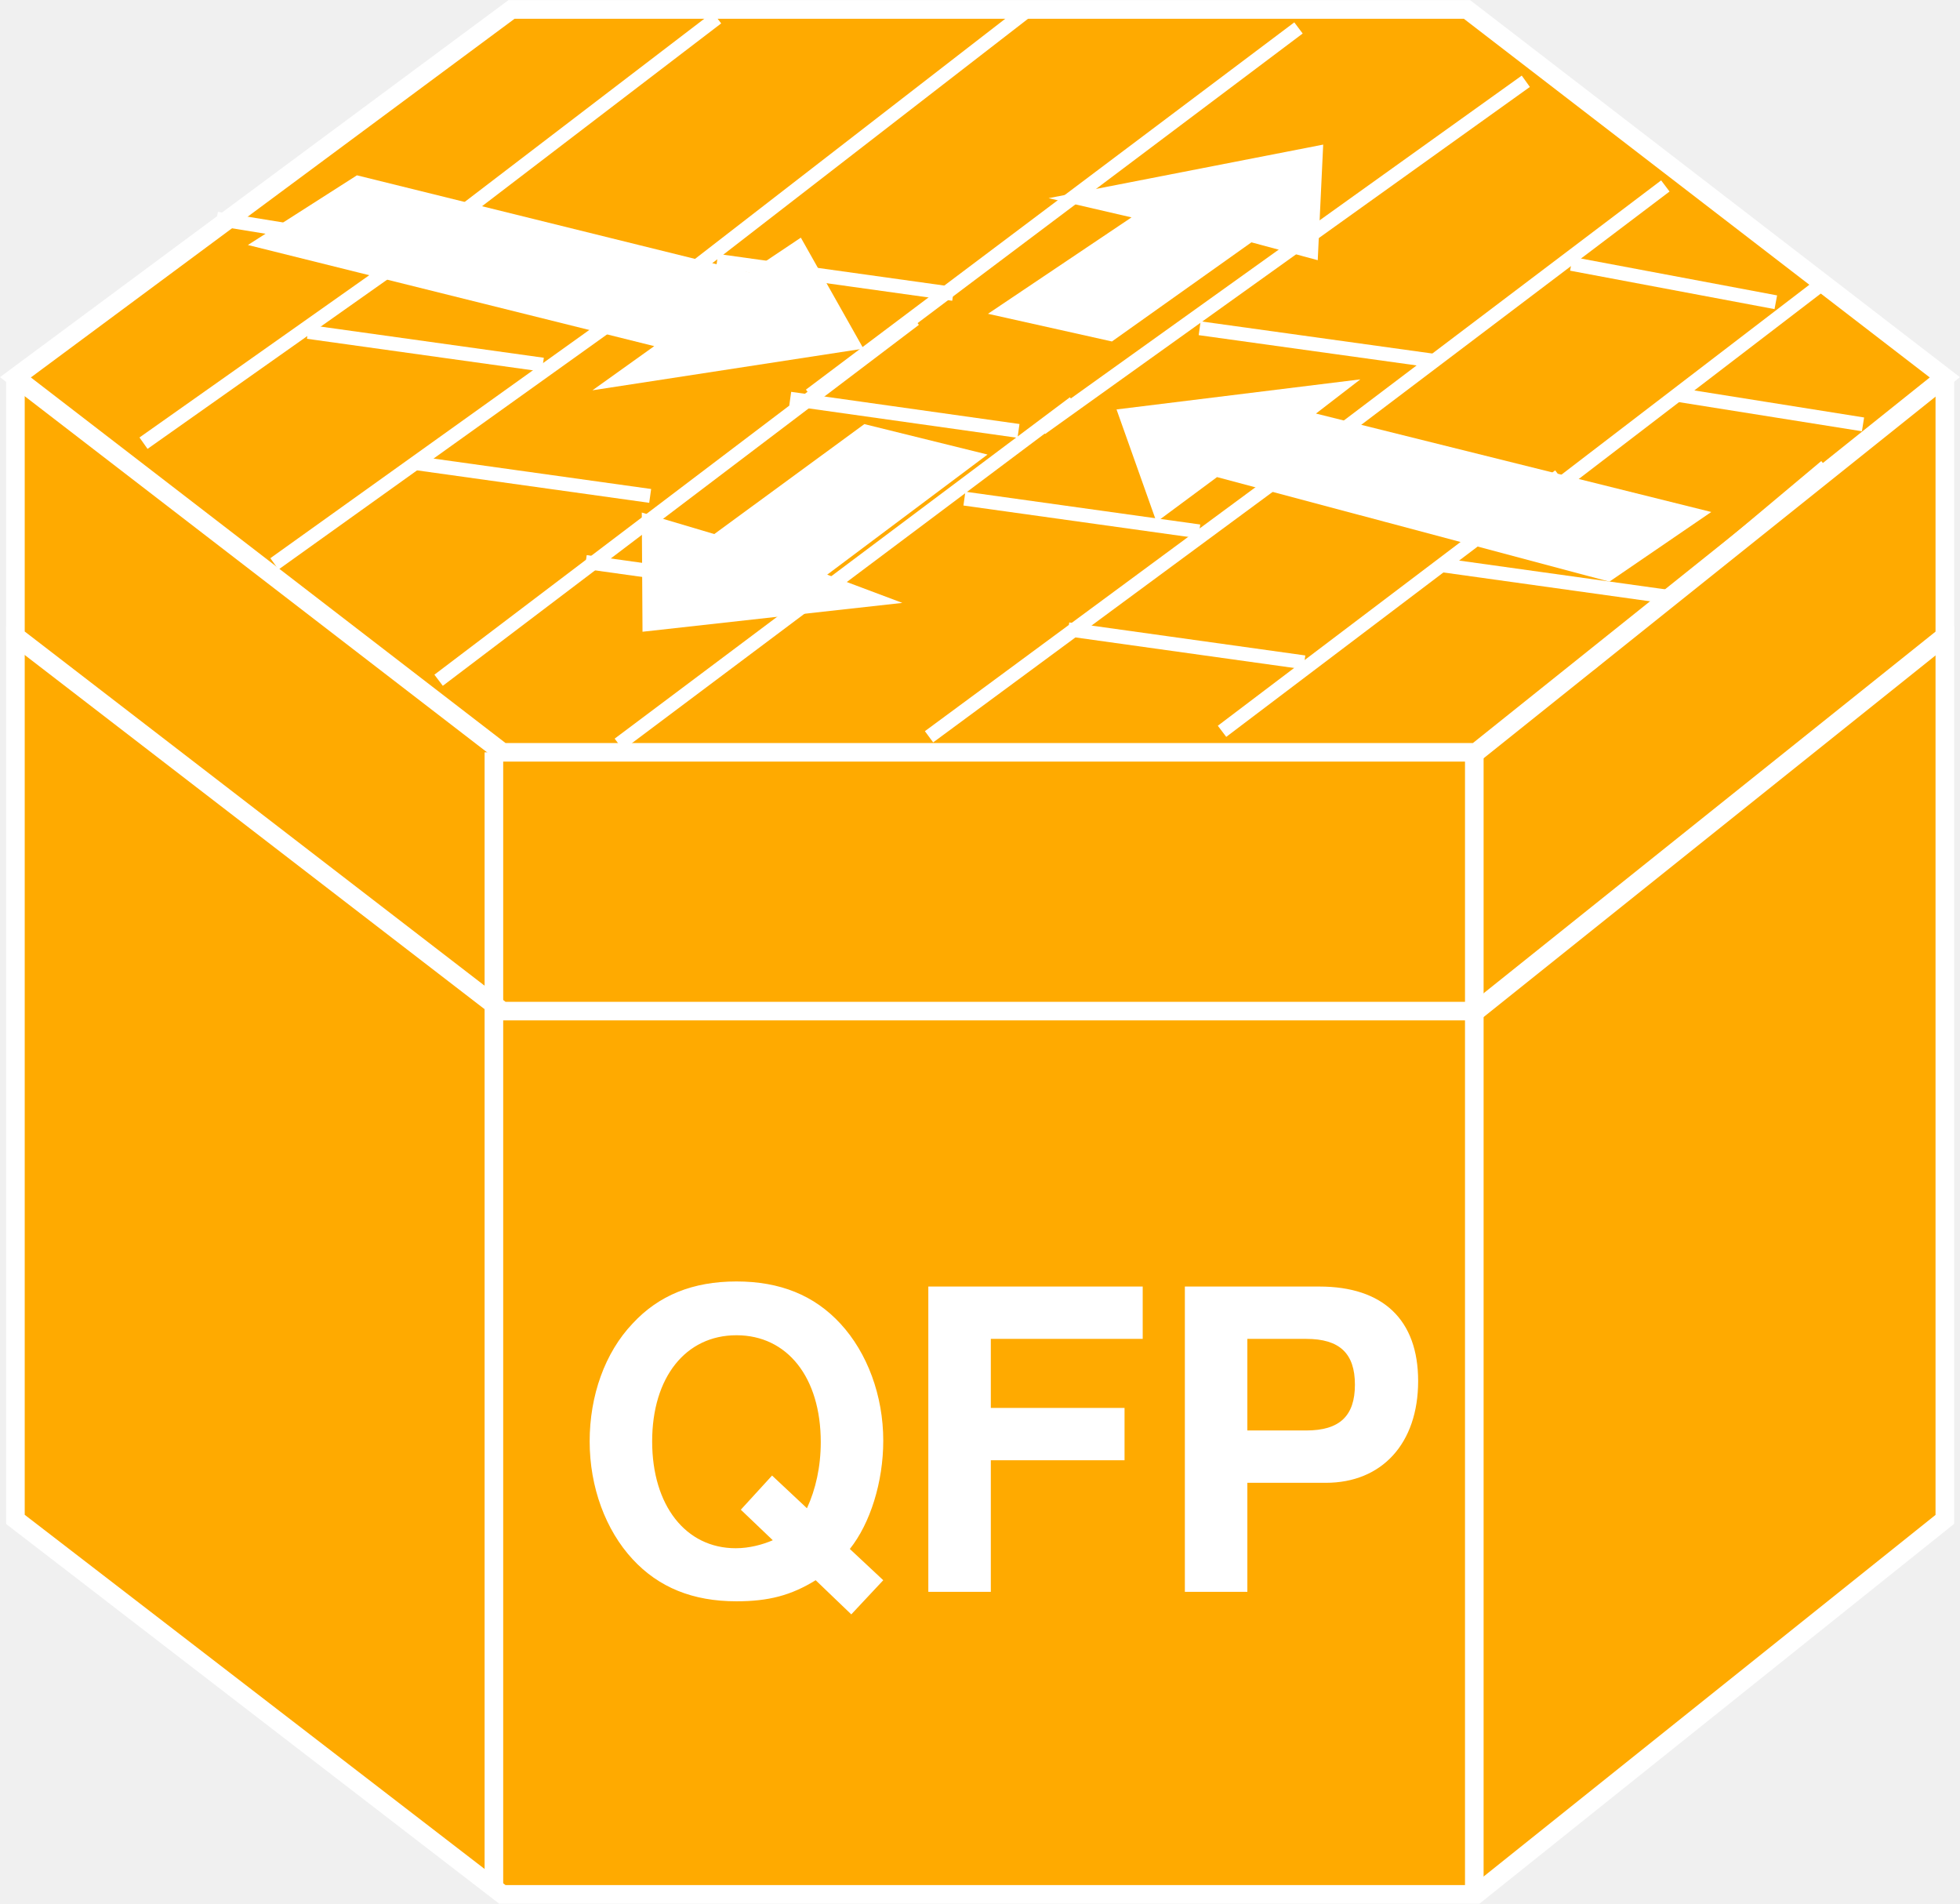
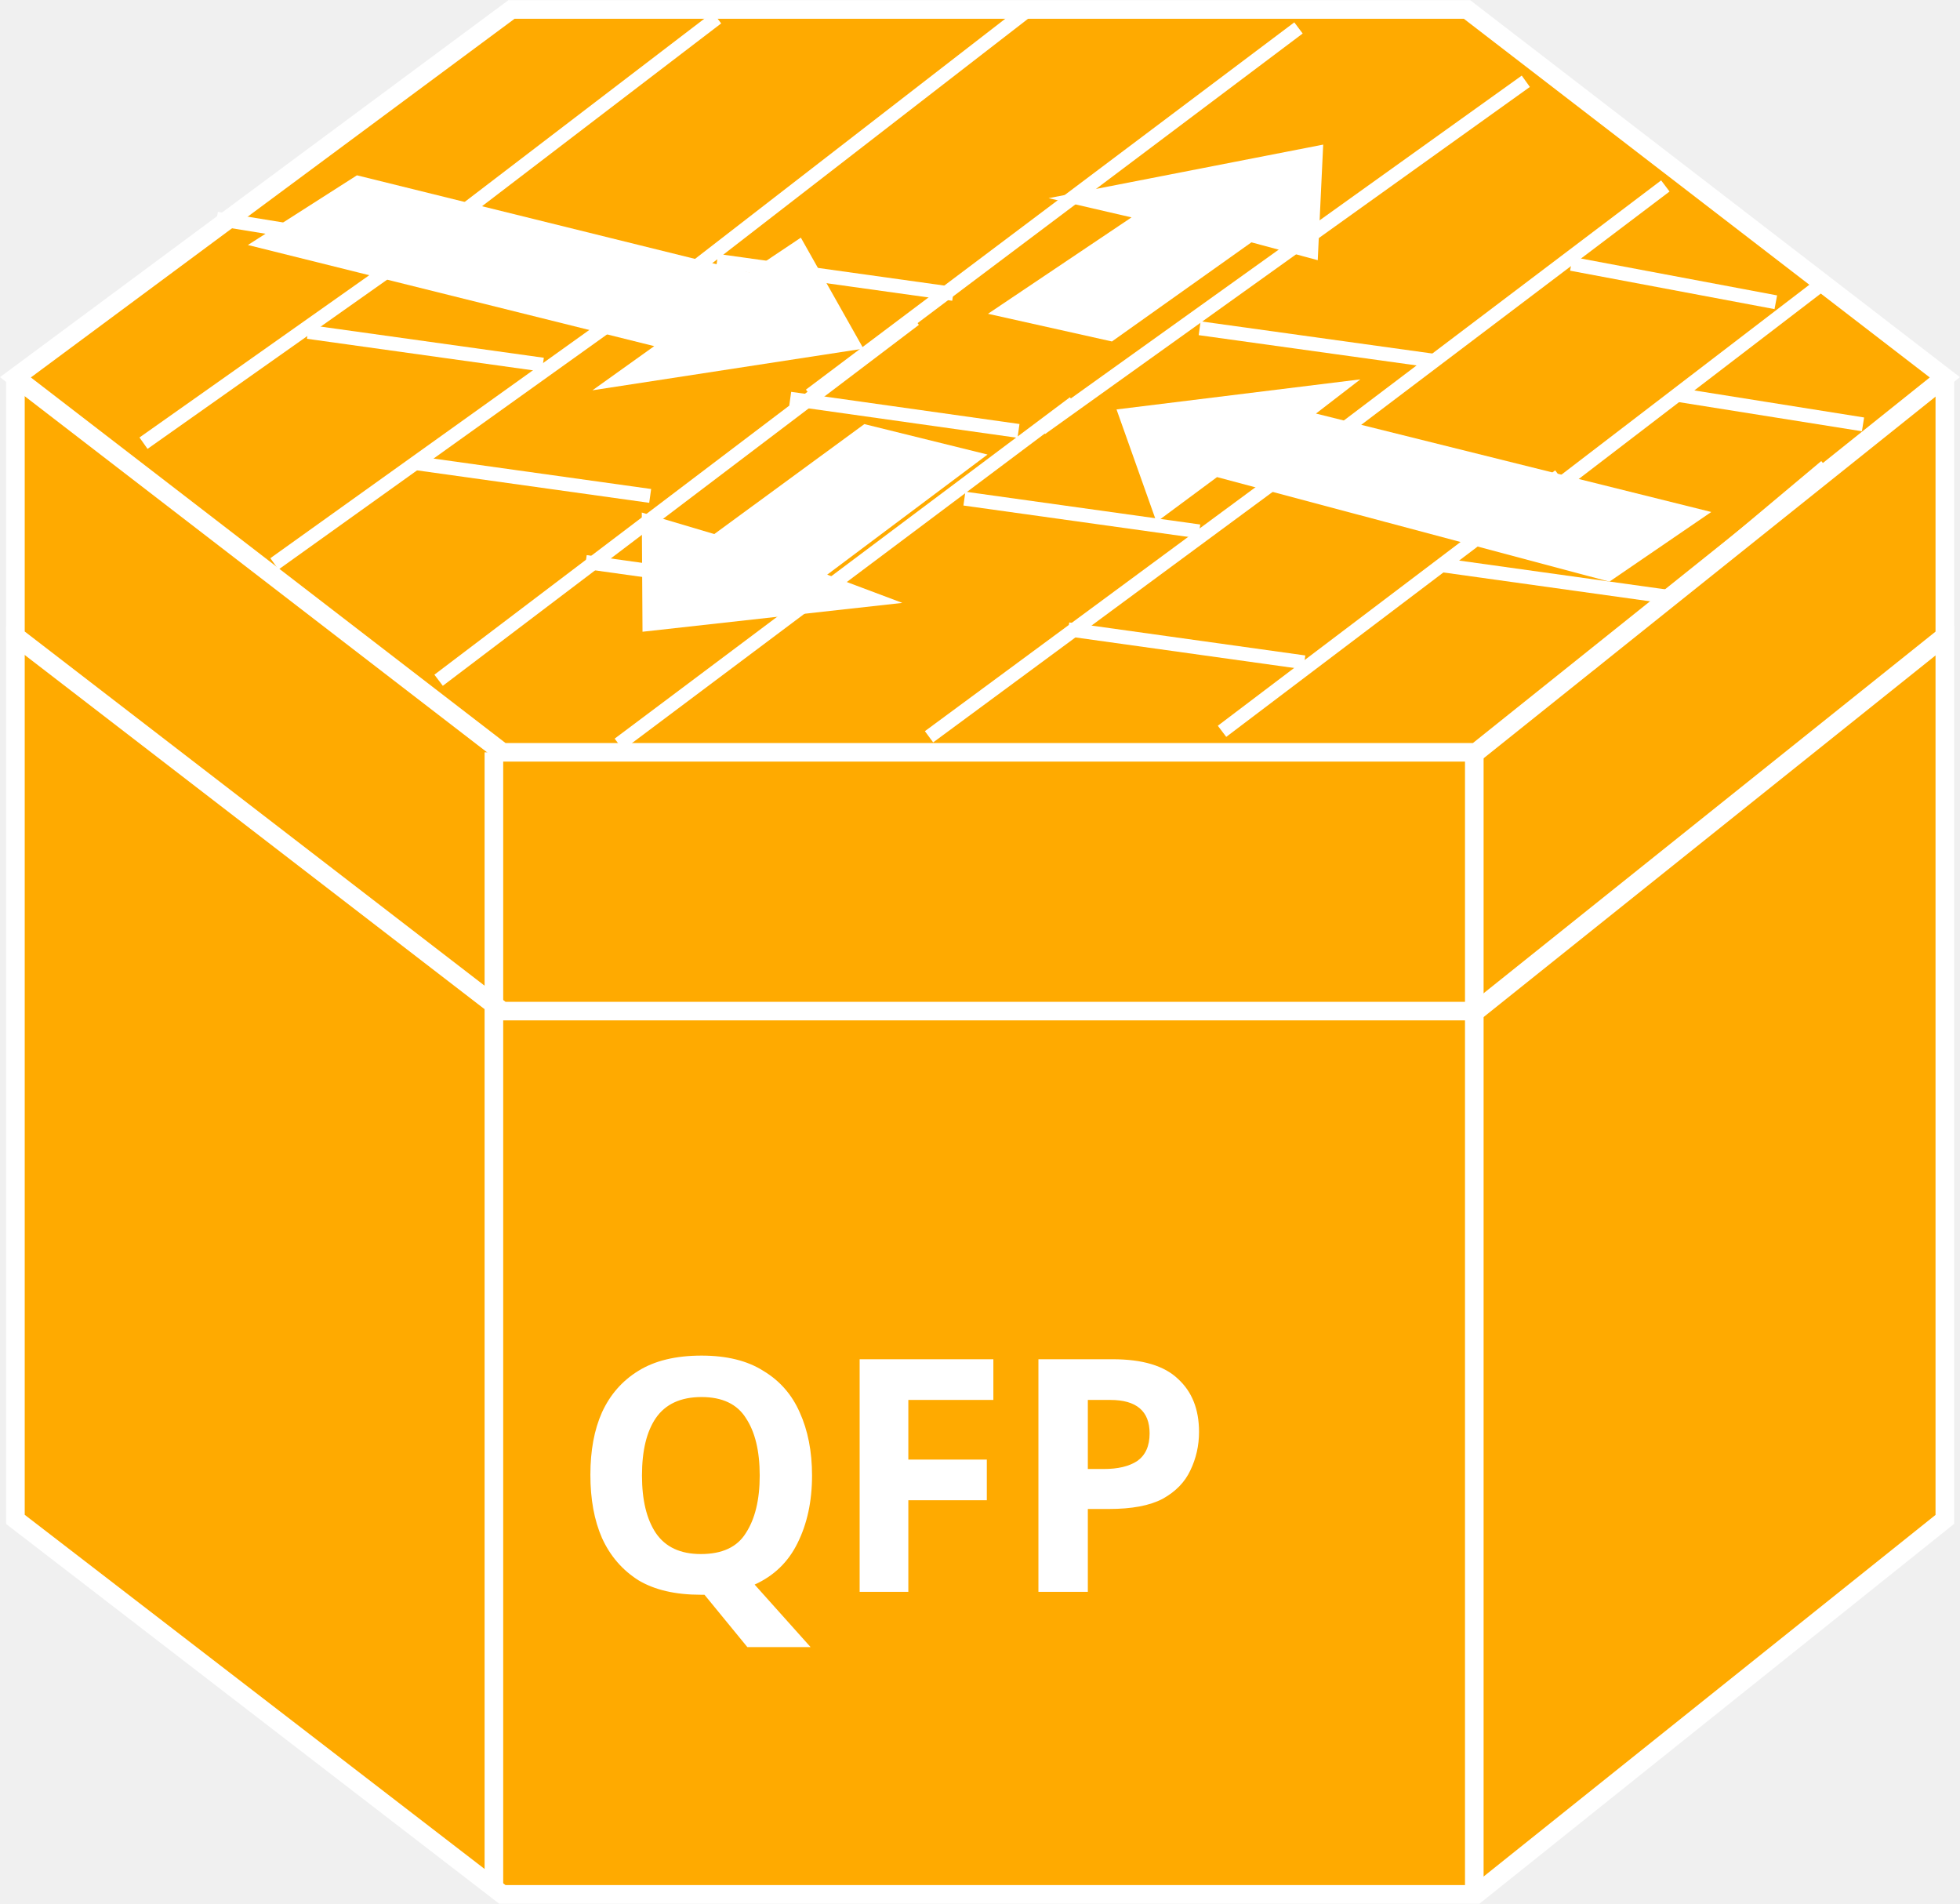
<svg xmlns="http://www.w3.org/2000/svg" viewBox="0 0 56.187 54.56" height="54.56" width="56.187" xml:space="preserve" id="svg2" version="1.1">
  <defs id="defs6" />
  <g transform="matrix(1.333333,0,0,-1.333333,0,54.56)" id="g10">
    <g transform="scale(0.1)" id="g12">
      <path id="path14" style="fill:#FFAA00;fill-opacity:1;fill-rule:nonzero;stroke:none" d="M 418.141,274.602 V 82.606 L 317.379,2.004 H 108.004 L 3.316,82.606 V 274.602" />
      <path id="path16" style="fill:none;stroke:#FFFFFF;stroke-width:4;stroke-linecap:butt;stroke-linejoin:miter;stroke-miterlimit:4;stroke-dasharray:none;stroke-opacity:1" d="M 418.141,274.602 V 82.606 L 317.379,2.004 H 108.004 L 3.316,82.606 V 274.602" />
      <path id="path18" style="fill:#FFAA00;fill-opacity:1;fill-rule:nonzero;stroke:none" d="M 106.188,3.293 V 193.992" />
      <path id="path20" style="fill:none;stroke:#FFFFFF;stroke-width:4;stroke-linecap:butt;stroke-linejoin:miter;stroke-miterlimit:4;stroke-dasharray:none;stroke-opacity:1" d="M 106.188,3.293 V 193.992" />
      <path id="path22" style="fill:#FFAA00;fill-opacity:1;fill-rule:nonzero;stroke:none" d="M 316.977,3.293 V 193.992" />
      <path id="path24" style="fill:none;stroke:#FFFFFF;stroke-width:4;stroke-linecap:butt;stroke-linejoin:miter;stroke-miterlimit:4;stroke-dasharray:none;stroke-opacity:1" d="M 316.977,3.293 V 193.992" />
      <path id="path26" style="fill:#FFAA00;fill-opacity:1;fill-rule:nonzero;stroke:none" d="M 418.141,328.098 V 272.473 L 317.379,191.863 H 108.004 L 3.316,272.473 v 55.625" />
      <path id="path28" style="fill:none;stroke:#FFFFFF;stroke-width:4;stroke-linecap:butt;stroke-linejoin:miter;stroke-miterlimit:4;stroke-dasharray:none;stroke-opacity:1" d="M 418.141,328.098 V 272.473 L 317.379,191.863 H 108.004 L 3.316,272.473 v 55.625" />
      <path id="path30" style="fill:#FFAA00;fill-opacity:1;fill-rule:nonzero;stroke:none" d="M 315.406,407.168 H 109.977 L 3.316,328.098 108.004,247.488 h 209.375 l 100.762,80.61 -102.735,79.07" />
      <path id="path32" style="fill:none;stroke:#FFFFFF;stroke-width:4;stroke-linecap:butt;stroke-linejoin:miter;stroke-miterlimit:4;stroke-dasharray:none;stroke-opacity:1" d="M 315.406,407.168 H 109.977 L 3.316,328.098 108.004,247.488 h 209.375 l 100.762,80.61 z" />
      <path id="path34" style="fill:#FFAA00;fill-opacity:1;fill-rule:nonzero;stroke:none" d="m 106.188,193.152 v 54.336" />
      <path id="path36" style="fill:none;stroke:#FFFFFF;stroke-width:4;stroke-linecap:butt;stroke-linejoin:miter;stroke-miterlimit:4;stroke-dasharray:none;stroke-opacity:1" d="m 106.188,193.152 v 54.336" />
      <path id="path38" style="fill:#FFAA00;fill-opacity:1;fill-rule:nonzero;stroke:none" d="m 316.977,193.152 v 54.336" />
      <path id="path40" style="fill:none;stroke:#FFFFFF;stroke-width:4;stroke-linecap:butt;stroke-linejoin:miter;stroke-miterlimit:4;stroke-dasharray:none;stroke-opacity:1" d="m 316.977,193.152 v 54.336" />
      <path id="path42" style="fill:#FFFFFF;fill-opacity:1;fill-rule:nonzero;stroke:none" d="m 172.184,358.117 13.457,-23.859 -58.262,-8.953 13.281,9.492 -87.363,21.738 23.445,14.981 84.317,-20.84 11.125,7.441" />
      <path id="path44" style="fill:#FFFFFF;fill-opacity:1;fill-rule:nonzero;stroke:none" d="m 248.648,297.004 -8.593,24.187 52.422,6.465 -9.543,-7.351 84.992,-21.157 -21.906,-14.976 -84.356,22.476 -13.016,-9.644" />
      <path id="path46" style="fill:#FFFFFF;fill-opacity:1;fill-rule:nonzero;stroke:none" d="m 225.445,366.602 59.043,11.515 -1.172,-24.844 -14.257,3.836 -29.993,-21.308 -26.648,5.949 30.859,20.723 -17.832,4.129" />
      <path id="path48" style="fill:#FFFFFF;fill-opacity:1;fill-rule:nonzero;stroke:none" d="m 194.008,279.609 -55.867,-6.203 -0.157,25.625 15.586,-4.629 32.266,23.637 26.484,-6.543 -34.472,-25.82 16.16,-6.067" />
      <path id="path50" style="fill:none;stroke:#FFFFFF;stroke-width:3;stroke-linecap:butt;stroke-linejoin:miter;stroke-miterlimit:4;stroke-dasharray:none;stroke-opacity:1" d="m 169.898,323.488 49.082,-6.914" />
      <path id="path52" style="fill:none;stroke:#FFFFFF;stroke-width:3;stroke-linecap:butt;stroke-linejoin:miter;stroke-miterlimit:4;stroke-dasharray:none;stroke-opacity:1" d="m 66.207,337.863 50.508,-7.05" />
      <path id="path54" style="fill:none;stroke:#FFFFFF;stroke-width:3;stroke-linecap:butt;stroke-linejoin:miter;stroke-miterlimit:4;stroke-dasharray:none;stroke-opacity:1" d="m 46.598,362.18 40.645,-6.602" />
      <path id="path56" style="fill:none;stroke:#FFFFFF;stroke-width:3;stroke-linecap:butt;stroke-linejoin:miter;stroke-miterlimit:4;stroke-dasharray:none;stroke-opacity:1" d="M 91.852,357.004 30.855,313.938" />
      <path id="path58" style="fill:none;stroke:#FFFFFF;stroke-width:3;stroke-linecap:butt;stroke-linejoin:miter;stroke-miterlimit:4;stroke-dasharray:none;stroke-opacity:1" d="M 141.695,347.16 59,287.996" />
      <path id="path60" style="fill:none;stroke:#FFFFFF;stroke-width:3;stroke-linecap:butt;stroke-linejoin:miter;stroke-miterlimit:4;stroke-dasharray:none;stroke-opacity:1" d="M 196.656,340.566 94.301,262.98" />
      <path id="path62" style="fill:none;stroke:#FFFFFF;stroke-width:3;stroke-linecap:butt;stroke-linejoin:miter;stroke-miterlimit:4;stroke-dasharray:none;stroke-opacity:1" d="m 89.027,309.699 50.762,-7.094" />
      <path id="path64" style="fill:none;stroke:#FFFFFF;stroke-width:3;stroke-linecap:butt;stroke-linejoin:miter;stroke-miterlimit:4;stroke-dasharray:none;stroke-opacity:1" d="m 309.605,287.766 50.508,-7.051" />
      <path id="path66" style="fill:none;stroke:#FFFFFF;stroke-width:3;stroke-linecap:butt;stroke-linejoin:miter;stroke-miterlimit:4;stroke-dasharray:none;stroke-opacity:1" d="m 207.348,302.023 50.5,-7.05" />
      <path id="path68" style="fill:none;stroke:#FFFFFF;stroke-width:3;stroke-linecap:butt;stroke-linejoin:miter;stroke-miterlimit:4;stroke-dasharray:none;stroke-opacity:1" d="M 230.934,322.609 133.051,249.23" />
      <path id="path70" style="fill:none;stroke:#FFFFFF;stroke-width:3;stroke-linecap:butt;stroke-linejoin:miter;stroke-miterlimit:4;stroke-dasharray:none;stroke-opacity:1" d="M 285.199,313.867 199.742,250.828" />
      <path id="path72" style="fill:none;stroke:#FFFFFF;stroke-width:3;stroke-linecap:butt;stroke-linejoin:miter;stroke-miterlimit:4;stroke-dasharray:none;stroke-opacity:1" d="M 335.27,306.902 262.738,252.004" />
      <path id="path74" style="fill:none;stroke:#FFFFFF;stroke-width:3;stroke-linecap:butt;stroke-linejoin:miter;stroke-miterlimit:4;stroke-dasharray:none;stroke-opacity:1" d="m 392.535,308.945 -50.82,-42.59" />
      <path id="path76" style="fill:none;stroke:#FFFFFF;stroke-width:3;stroke-linecap:butt;stroke-linejoin:miter;stroke-miterlimit:4;stroke-dasharray:none;stroke-opacity:1" d="m 125.934,288.391 50.781,-7.09" />
      <path id="path78" style="fill:none;stroke:#FFFFFF;stroke-width:3;stroke-linecap:butt;stroke-linejoin:miter;stroke-miterlimit:4;stroke-dasharray:none;stroke-opacity:1" d="m 229.684,273.914 50.75,-7.09" />
      <path id="path80" style="fill:none;stroke:#FFFFFF;stroke-width:3;stroke-linecap:butt;stroke-linejoin:miter;stroke-miterlimit:4;stroke-dasharray:none;stroke-opacity:1" d="M 154.145,405.363 88.57,355.246" />
      <path id="path82" style="fill:none;stroke:#FFFFFF;stroke-width:3;stroke-linecap:butt;stroke-linejoin:miter;stroke-miterlimit:4;stroke-dasharray:none;stroke-opacity:1" d="M 222.016,407.824 140.895,345.051" />
      <path id="path84" style="fill:none;stroke:#FFFFFF;stroke-width:3;stroke-linecap:butt;stroke-linejoin:miter;stroke-miterlimit:4;stroke-dasharray:none;stroke-opacity:1" d="m 337.848,352.492 43.953,-8.262" />
      <path id="path86" style="fill:none;stroke:#FFFFFF;stroke-width:3;stroke-linecap:butt;stroke-linejoin:miter;stroke-miterlimit:4;stroke-dasharray:none;stroke-opacity:1" d="m 279.176,403.195 -105,-78.945" />
      <path id="path88" style="fill:none;stroke:#FFFFFF;stroke-width:3;stroke-linecap:butt;stroke-linejoin:miter;stroke-miterlimit:4;stroke-dasharray:none;stroke-opacity:1" d="M 328.051,391.73 223.824,317.121" />
      <path id="path90" style="fill:none;stroke:#FFFFFF;stroke-width:3;stroke-linecap:butt;stroke-linejoin:miter;stroke-miterlimit:4;stroke-dasharray:none;stroke-opacity:1" d="M 358.051,369.23 279.234,309.602" />
      <path id="path92" style="fill:none;stroke:#FFFFFF;stroke-width:3;stroke-linecap:butt;stroke-linejoin:miter;stroke-miterlimit:4;stroke-dasharray:none;stroke-opacity:1" d="M 391.461,347.98 331.762,302.258" />
      <path id="path94" style="fill:none;stroke:#FFFFFF;stroke-width:3;stroke-linecap:butt;stroke-linejoin:miter;stroke-miterlimit:4;stroke-dasharray:none;stroke-opacity:1" d="m 154.176,353.125 50.762,-7.09" />
      <path id="path96" style="fill:none;stroke:#FFFFFF;stroke-width:3;stroke-linecap:butt;stroke-linejoin:miter;stroke-miterlimit:4;stroke-dasharray:none;stroke-opacity:1" d="m 257.926,338.645 50.75,-7.051" />
      <path id="path98" style="fill:none;stroke:#FFFFFF;stroke-width:3;stroke-linecap:butt;stroke-linejoin:miter;stroke-miterlimit:4;stroke-dasharray:none;stroke-opacity:1" d="m 360.68,324.328 39.871,-6.348" />
      <g transform="scale(10)" id="g100">
-         <text id="text104" style="font-variant:normal;font-weight:bold;font-size:9px;font-family:Helvetica;-inkscape-font-specification:Helvetica-Bold;writing-mode:lr-tb;fill:#FFFFFF;fill-opacity:1;fill-rule:nonzero;stroke:none" transform="matrix(1,0,0,-1,12.2871,6.70313)">
+         <text id="text104" style="font-variant:normal;font-weight:bold;font-size:7px;font-family:'Arial-BoldMT';fill:#FFFFFF;fill-opacity:1;" transform="matrix(1,0,0,-1,12.2871,6.70313)">
          <tspan id="tspan102" y="0" x="0 7.002 12.501">QFP</tspan>
        </text>
      </g>
    </g>
  </g>
</svg>
